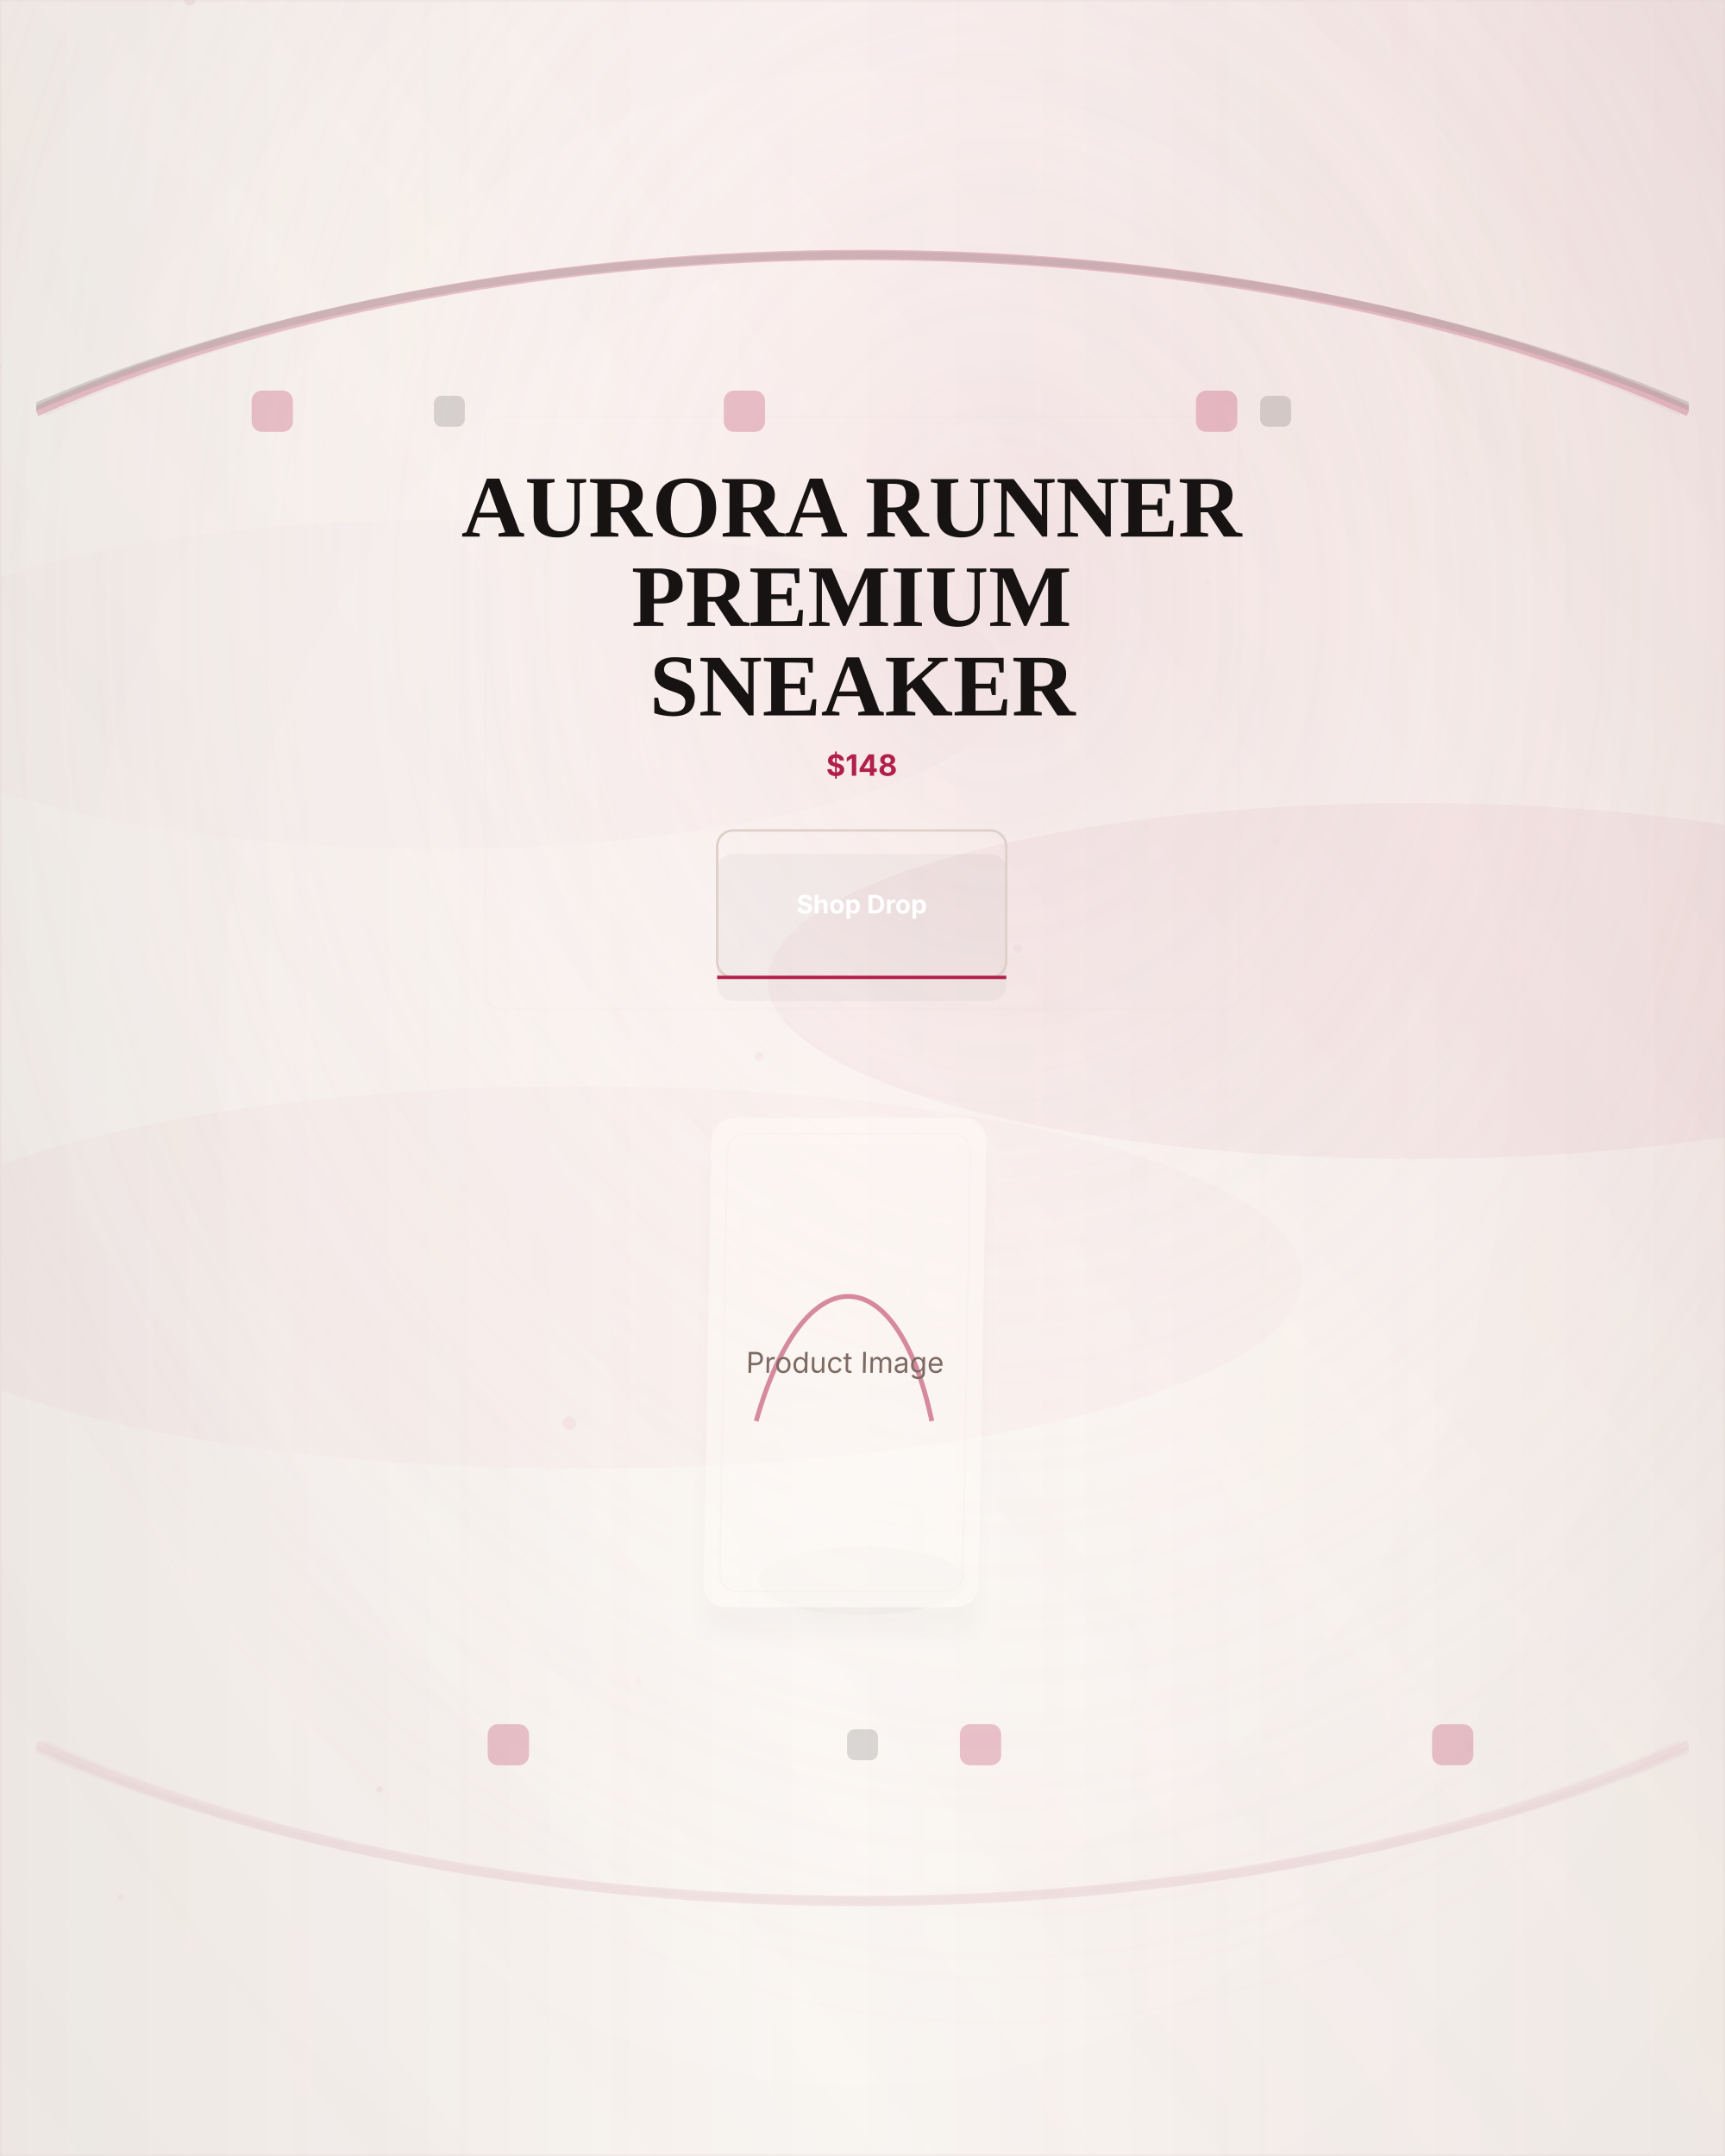
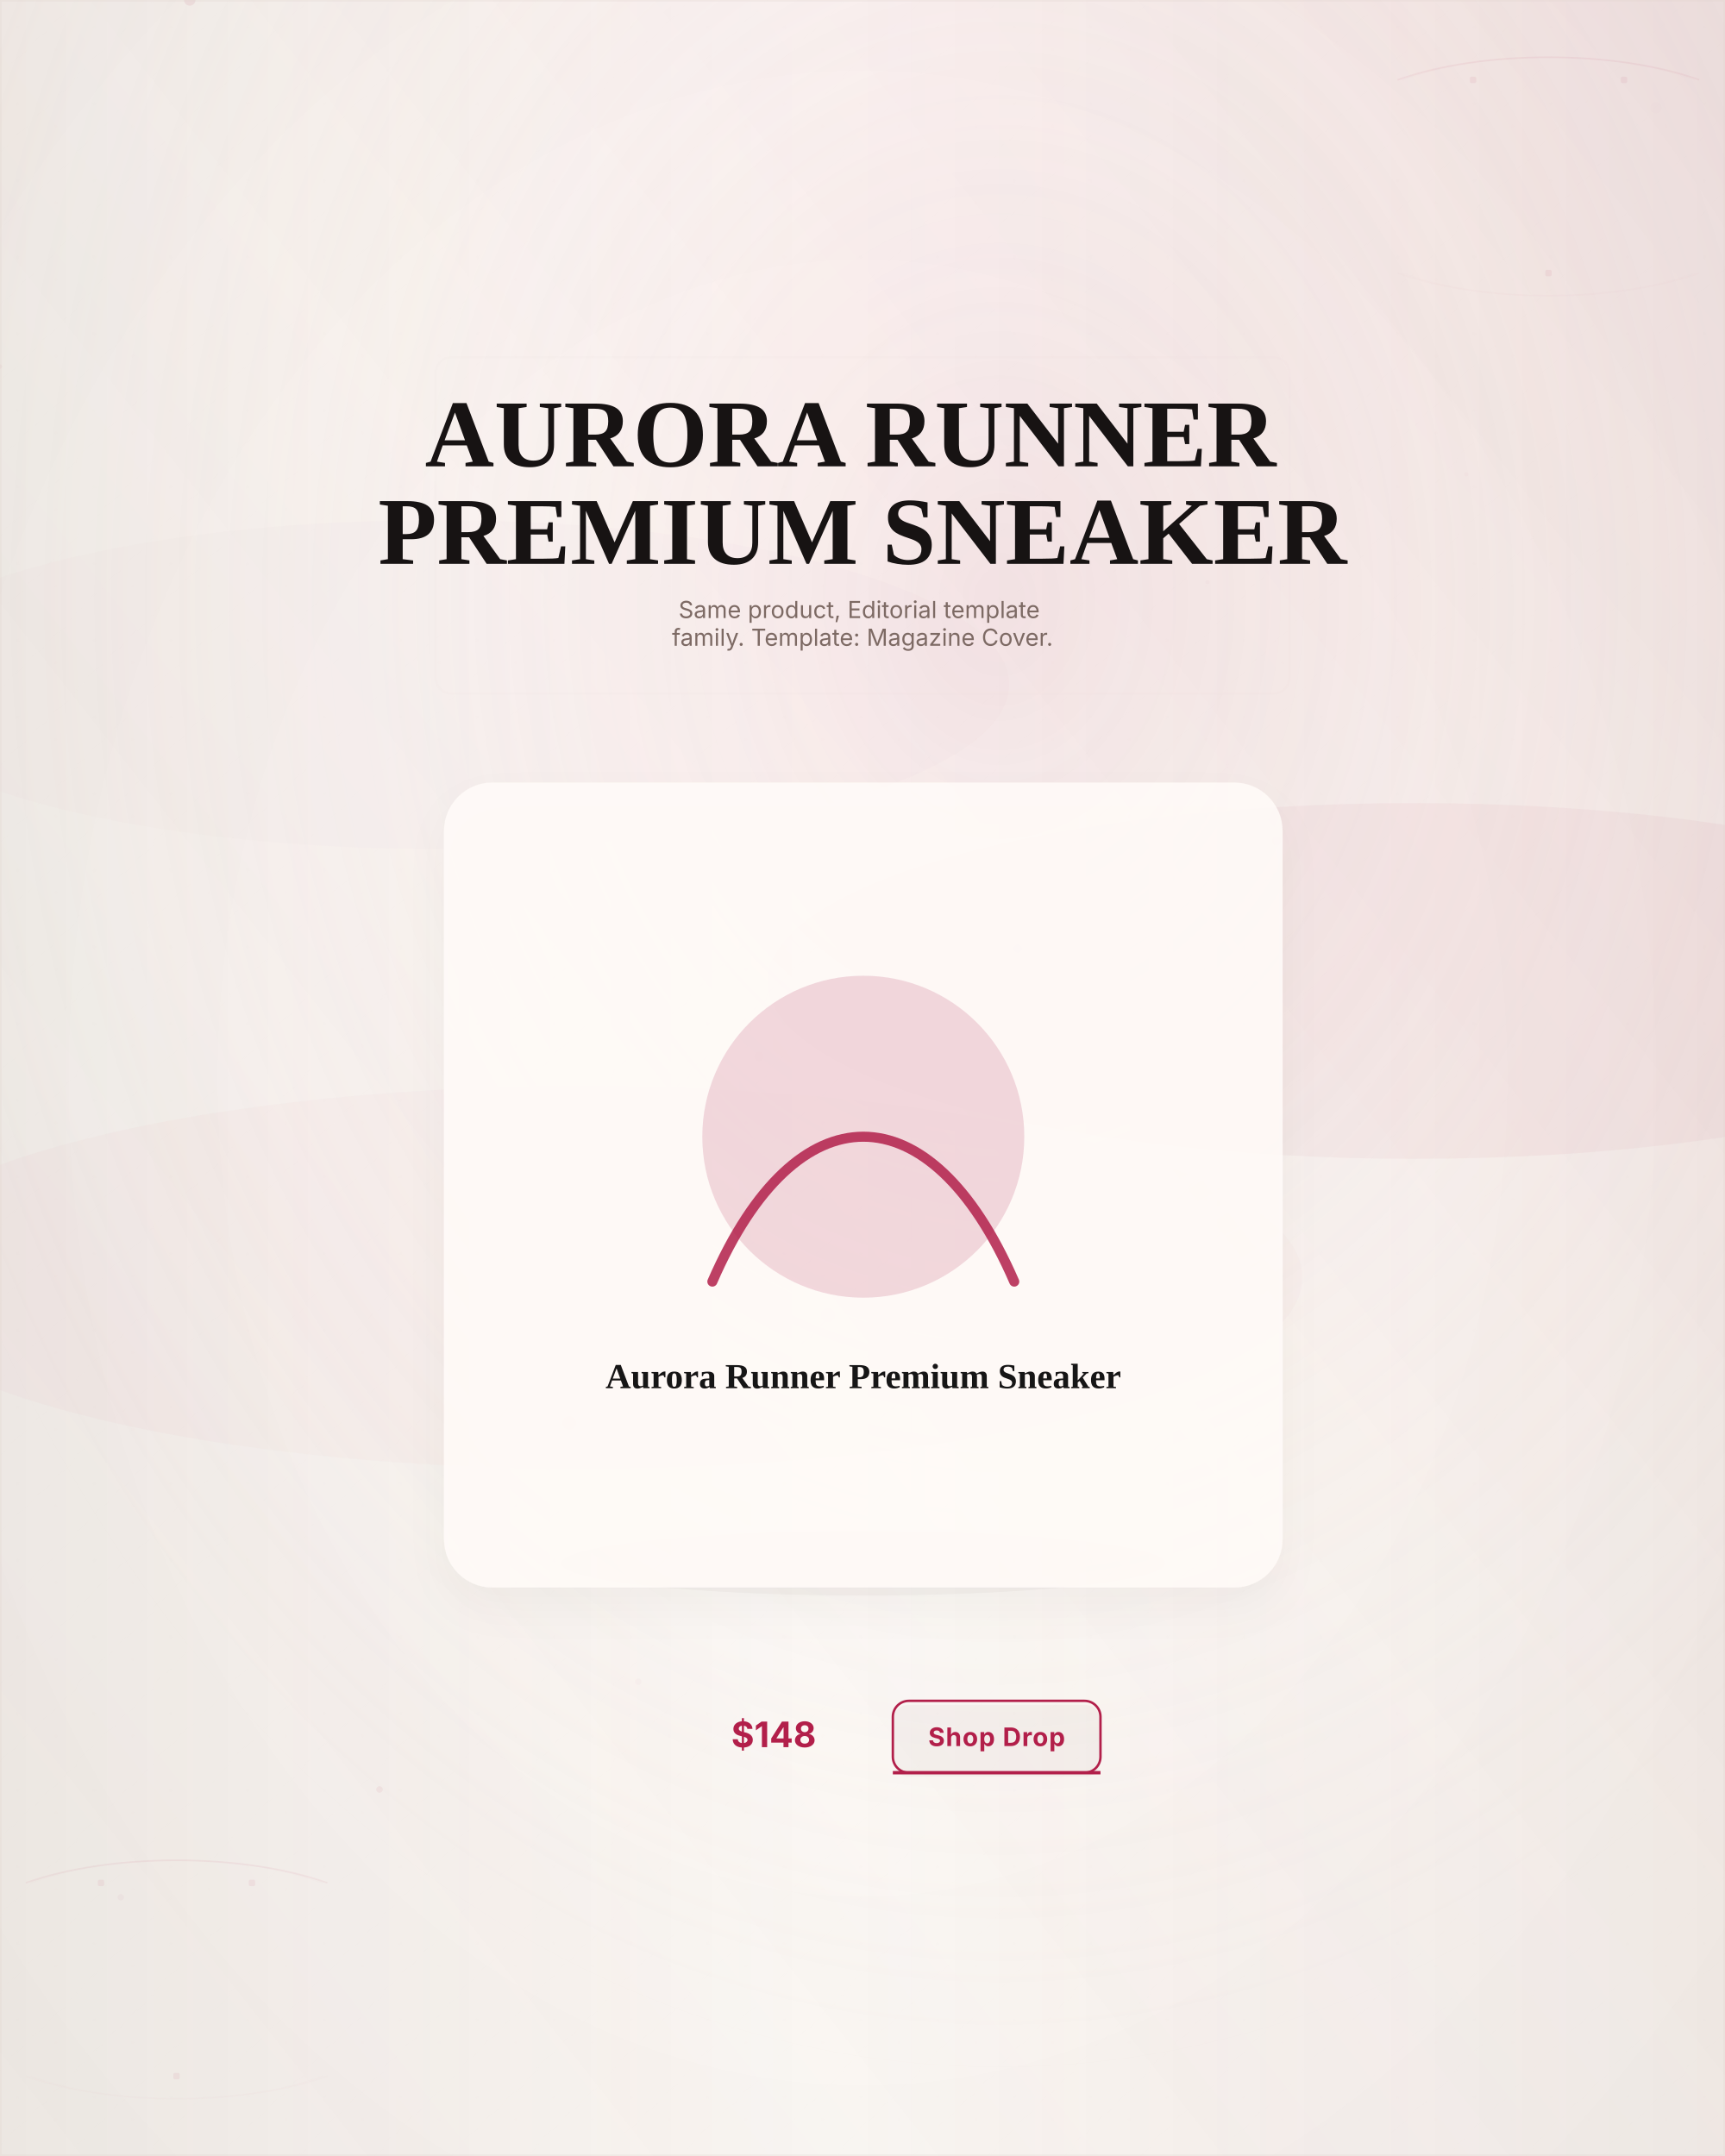
<svg xmlns="http://www.w3.org/2000/svg" width="1080" height="1350" viewBox="0 0 1080 1350" role="img">
  <defs>
    <linearGradient id="renderer2-bg-1" x1="0%" y1="50%" x2="100%" y2="50%">
      <stop offset="0%" stop-color="#F2ECE8" stop-opacity="1" />
      <stop offset="48%" stop-color="#FFFBF8" stop-opacity="0.92" />
      <stop offset="100%" stop-color="#F2ECE8" stop-opacity="1" />
    </linearGradient>
    <linearGradient id="renderer2-depth-2" x1="0%" y1="100%" x2="100%" y2="0%">
      <stop offset="0%" stop-color="#17131324" stop-opacity="0.22" />
      <stop offset="52%" stop-color="#D7A0AE" stop-opacity="0.08" />
      <stop offset="100%" stop-color="#B21F4A" stop-opacity="0.16" />
    </linearGradient>
    <radialGradient id="renderer2-light-3" cx="58%" cy="28%" r="68%">
      <stop offset="0%" stop-color="#D7A0AE" stop-opacity="0.34" />
      <stop offset="56%" stop-color="#FFFBF8" stop-opacity="0.12" />
      <stop offset="100%" stop-color="#F2ECE8" stop-opacity="0" />
    </radialGradient>
    <radialGradient id="renderer2-vignette-4" cx="50%" cy="50%" r="74%">
      <stop offset="45%" stop-color="#000000" stop-opacity="0" />
      <stop offset="100%" stop-color="#17131324" stop-opacity="0.13" />
    </radialGradient>
    <pattern id="renderer2-texture-5" width="48" height="48" patternUnits="userSpaceOnUse">
      <path d="M0 47 L48 1 M-12 12 L12 -12 M36 60 L60 36" stroke="#DECFC8" stroke-width="1" opacity="0.05" />
      <circle cx="11" cy="17" r="1.2" fill="#D7A0AE" opacity="0.04" />
      <circle cx="35" cy="31" r="0.9" fill="#B21F4A" opacity="0.03" />
    </pattern>
    <mask id="renderer2-decoration-mask-6" maskUnits="userSpaceOnUse">
-       <rect x="22.68" y="22.68" width="1034.64" height="1304.64" fill="#ffffff" />
-       <rect x="442.5" y="687.58" width="195" height="335" rx="8" fill="#000000" />
-       <rect x="316" y="273" width="448" height="186.96" rx="8" fill="#000000" />
-       <rect x="441" y="438.6" width="197" height="57" rx="8" fill="#000000" />
-       <rect x="441" y="512" width="197" height="108" rx="8" fill="#000000" />
+       <rect x="16" y="16" width="1048" height="1318" fill="#ffffff" />
+       <rect x="218" y="431" width="644" height="622" rx="32" fill="#000000" />
+       <rect x="260" y="211" width="560" height="174" rx="24" fill="#000000" />
+       <rect x="260" y="349" width="560" height="98" rx="24" fill="#000000" />
+       <rect x="335" y="1039" width="200" height="96" rx="24" fill="#000000" />
+       <rect x="503" y="1039" width="242" height="96" rx="24" fill="#000000" />
    </mask>
    <clipPath id="renderer2-product-clip-7">
-       <rect x="454.08" y="701.96" width="171.84" height="306.24" rx="9.45" />
+       <rect x="278" y="490" width="525" height="504" rx="20.16" />
    </clipPath>
-     <filter id="renderer2-product-shadow-8" x="-55%" y="-55%" width="210%" height="220%">
-       <feDropShadow dx="0" dy="19" stdDeviation="5.71" flood-color="#17131324" flood-opacity="0.27" />
+     <filter id="renderer2-product-shadow-8" x="-30%" y="-30%" width="160%" height="160%">
+       <feDropShadow dx="0" dy="12.6" stdDeviation="13.13" flood-color="#17131324" flood-opacity="0.25" />
    </filter>
-     <filter id="renderer2-product-glow-9" x="-70%" y="-70%" width="240%" height="240%">
-       <feGaussianBlur stdDeviation="8" result="blur" />
-       <feColorMatrix in="blur" type="matrix" values="0 0 0 0 0.698 0 0 0 0 0.122 0 0 0 0 0.29 0 0 0 0.49 0" />
+     <filter id="renderer2-product-glow-9" x="-40%" y="-40%" width="180%" height="180%">
+       <feGaussianBlur stdDeviation="15.75" result="blur" />
+       <feColorMatrix in="blur" type="matrix" values="0 0 0 0 0.698 0 0 0 0 0.122 0 0 0 0 0.29 0 0 0 0.28 0" />
    </filter>
    <linearGradient id="renderer2-product-reflection-10" x1="0%" y1="0%" x2="0%" y2="100%">
-       <stop offset="0%" stop-color="#FFFFFF" stop-opacity="0.24" />
-       <stop offset="100%" stop-color="#FFFFFF" stop-opacity="0" />
+       <stop offset="0%" stop-color="#B21F4A" stop-opacity="0.18" />
+       <stop offset="100%" stop-color="#F2ECE8" stop-opacity="0" />
    </linearGradient>
  </defs>
-   <g data-background="fashion">
-     <rect x="0" y="0" width="1080" height="1350" fill="url(#renderer2-bg-1)" />
-     <rect x="0" y="0" width="1080" height="1350" fill="url(#renderer2-depth-2)" opacity="0.52" />
-     <ellipse cx="272.7" cy="428.63" rx="359.1" ry="102.94" fill="#D7A0AE" opacity="0.04" />
-     <ellipse cx="885.6" cy="614.25" rx="405" ry="111.38" fill="#B21F4A" opacity="0.05" />
-     <ellipse cx="364.5" cy="799.88" rx="450.9" ry="119.81" fill="#D7A0AE" opacity="0.06" />
-     <rect x="0" y="0" width="1080" height="1350" fill="url(#renderer2-light-3)" opacity="0.62" />
-     <rect x="0" y="0" width="1080" height="1350" fill="url(#renderer2-texture-5)" opacity="0.18" />
-     <g data-background-particles="runway lookbook">
-       <circle cx="0" cy="229.5" r="1.3" fill="#B21F4A" opacity="0.05" />
-       <circle cx="399.6" cy="1053" r="2.05" fill="#D7A0AE" opacity="0.06" />
-       <circle cx="799.2" cy="526.5" r="2.8" fill="#D7A0AE" opacity="0.07" />
-       <circle cx="118.8" cy="0" r="3.55" fill="#B21F4A" opacity="0.09" />
-       <circle cx="518.4" cy="823.5" r="4.3" fill="#D7A0AE" opacity="0.05" />
-       <circle cx="918" cy="297" r="1.3" fill="#D7A0AE" opacity="0.06" />
-       <circle cx="237.6" cy="1120.5" r="2.05" fill="#B21F4A" opacity="0.07" />
-       <circle cx="637.2" cy="594" r="2.8" fill="#D7A0AE" opacity="0.09" />
-       <circle cx="1036.8" cy="67.5" r="3.55" fill="#D7A0AE" opacity="0.05" />
-       <circle cx="356.4" cy="891" r="4.3" fill="#B21F4A" opacity="0.06" />
-       <circle cx="756" cy="364.5" r="1.3" fill="#D7A0AE" opacity="0.07" />
-       <circle cx="75.6" cy="1188" r="2.05" fill="#D7A0AE" opacity="0.09" />
-       <circle cx="475.2" cy="661.5" r="2.8" fill="#B21F4A" opacity="0.05" />
-     </g>
-     <rect x="0" y="0" width="1080" height="1350" fill="#FFFBF8" opacity="0.08" />
-     <rect x="0" y="0" width="1080" height="1350" fill="url(#renderer2-vignette-4)" />
-     <rect x="0" y="0" width="1080" height="1350" fill="none" stroke="#DECFC8" stroke-width="2" opacity="0.24" />
-   </g>
-   <g opacity="0.34" data-decoration="fashion" data-layering="stacked" mask="url(#renderer2-decoration-mask-6)">
-     <g data-decoration-region="0" data-placement="full-composition">
-       <path d="M 27.18 257.52 C 312.38 127.05, 767.62 127.05, 1052.82 257.52" stroke="#D7A0AE" stroke-width="6.46" fill="none" opacity="0.32" />
-       <path d="M 27.18 1092.48 C 312.38 1222.95, 767.62 1222.95, 1052.82 1092.48" stroke="#D7A0AE" stroke-width="6.46" fill="none" opacity="0.21" />
-       <rect x="157.57" y="244.6" width="25.82" height="25.82" rx="6.46" fill="#D7A0AE" opacity="0.32" />
-       <rect x="305.38" y="1079.57" width="25.82" height="25.82" rx="6.46" fill="#D7A0AE" opacity="0.32" />
-       <rect x="453.18" y="244.6" width="25.82" height="25.82" rx="6.46" fill="#D7A0AE" opacity="0.32" />
-       <rect x="600.99" y="1079.57" width="25.82" height="25.82" rx="6.46" fill="#D7A0AE" opacity="0.32" />
-       <rect x="748.8" y="244.6" width="25.82" height="25.82" rx="6.46" fill="#D7A0AE" opacity="0.32" />
-       <rect x="896.6" y="1079.57" width="25.82" height="25.82" rx="6.46" fill="#D7A0AE" opacity="0.32" />
-       <path d="M 22.68 257.52 C 312.38 127.05, 767.62 127.05, 1057.32 257.52" stroke="#B21F4A" stroke-width="6.46" fill="none" opacity="0.68" />
-       <path d="M 22.68 1092.48 C 312.38 1222.95, 767.62 1222.95, 1057.32 1092.48" stroke="#D7A0AE" stroke-width="6.46" fill="none" opacity="0.44" />
-       <rect x="157.57" y="244.6" width="25.82" height="25.82" rx="6.46" fill="#B21F4A" opacity="0.68" />
-       <rect x="305.38" y="1079.57" width="25.82" height="25.82" rx="6.46" fill="#B21F4A" opacity="0.68" />
-       <rect x="453.18" y="244.6" width="25.82" height="25.82" rx="6.46" fill="#B21F4A" opacity="0.68" />
-       <rect x="600.99" y="1079.57" width="25.82" height="25.82" rx="6.46" fill="#B21F4A" opacity="0.68" />
-       <rect x="748.8" y="244.6" width="25.82" height="25.82" rx="6.46" fill="#B21F4A" opacity="0.68" />
-       <rect x="896.6" y="1079.57" width="25.82" height="25.82" rx="6.46" fill="#B21F4A" opacity="0.68" />
-       <path d="M 15.68 257.52 C 312.38 127.05, 767.62 127.05, 1064.32 257.52" stroke="#171313" stroke-width="4.84" fill="none" opacity="0.42" />
-       <path d="M 15.68 1092.48 C 312.38 1222.95, 767.62 1222.95, 1064.32 1092.48" stroke="#D7A0AE" stroke-width="4.84" fill="none" opacity="0.27" />
-       <rect x="271.66" y="247.83" width="19.37" height="19.37" rx="4.84" fill="#171313" opacity="0.42" />
-       <rect x="530.32" y="1082.8" width="19.37" height="19.37" rx="4.84" fill="#171313" opacity="0.42" />
-       <rect x="788.98" y="247.83" width="19.37" height="19.37" rx="4.84" fill="#171313" opacity="0.42" />
+   <g data-editor-layer="true" data-layer-id="background" data-layer-type="background" data-layer-label="Background" data-layer-x="0" data-layer-y="0" data-layer-width="1080" data-layer-height="1350">
+     <g data-background="fashion">
+       <rect x="0" y="0" width="1080" height="1350" fill="url(#renderer2-bg-1)" />
+       <rect x="0" y="0" width="1080" height="1350" fill="url(#renderer2-depth-2)" opacity="0.52" />
+       <ellipse cx="272.7" cy="428.63" rx="359.1" ry="102.94" fill="#D7A0AE" opacity="0.04" />
+       <ellipse cx="885.6" cy="614.25" rx="405" ry="111.38" fill="#B21F4A" opacity="0.05" />
+       <ellipse cx="364.5" cy="799.88" rx="450.9" ry="119.81" fill="#D7A0AE" opacity="0.06" />
+       <rect x="0" y="0" width="1080" height="1350" fill="url(#renderer2-light-3)" opacity="0.62" />
+       <rect x="0" y="0" width="1080" height="1350" fill="url(#renderer2-texture-5)" opacity="0.18" />
+       <g data-background-particles="runway lookbook">
+         <circle cx="0" cy="229.5" r="1.3" fill="#B21F4A" opacity="0.05" />
+         <circle cx="399.6" cy="1053" r="2.05" fill="#D7A0AE" opacity="0.06" />
+         <circle cx="799.2" cy="526.5" r="2.8" fill="#D7A0AE" opacity="0.07" />
+         <circle cx="118.8" cy="0" r="3.55" fill="#B21F4A" opacity="0.09" />
+         <circle cx="518.4" cy="823.5" r="4.3" fill="#D7A0AE" opacity="0.05" />
+         <circle cx="918" cy="297" r="1.3" fill="#D7A0AE" opacity="0.06" />
+         <circle cx="237.6" cy="1120.5" r="2.05" fill="#B21F4A" opacity="0.07" />
+         <circle cx="637.2" cy="594" r="2.8" fill="#D7A0AE" opacity="0.09" />
+         <circle cx="1036.8" cy="67.5" r="3.55" fill="#D7A0AE" opacity="0.05" />
+         <circle cx="356.4" cy="891" r="4.3" fill="#B21F4A" opacity="0.06" />
+         <circle cx="756" cy="364.5" r="1.3" fill="#D7A0AE" opacity="0.07" />
+         <circle cx="75.6" cy="1188" r="2.05" fill="#D7A0AE" opacity="0.09" />
+         <circle cx="475.2" cy="661.5" r="2.8" fill="#B21F4A" opacity="0.05" />
+       </g>
+       <rect x="0" y="0" width="1080" height="1350" fill="#FFFBF8" opacity="0.08" />
+       <rect x="0" y="0" width="1080" height="1350" fill="url(#renderer2-vignette-4)" />
+       <rect x="0" y="0" width="1080" height="1350" fill="none" stroke="#DECFC8" stroke-width="2" opacity="0.24" />
    </g>
  </g>
-   <g data-product-position="center-focus">
-     <ellipse cx="540" cy="989.83" rx="65.3" ry="21.44" fill="#17131324" opacity="0.15" />
-     <g transform="translate(4 -2) rotate(0 540 855.08) skewX(-1)" filter="url(#renderer2-product-shadow-8)">
-       <rect x="463.93" y="711.8" width="152.15" height="286.55" rx="11.17" fill="none" stroke="#DECFC8" stroke-width="1.18" opacity="0.24" />
-       <rect x="454.08" y="701.96" width="171.84" height="306.24" rx="13.75" fill="#FFFBF8" opacity="0.52" />
-       <path d="M 485.01 891.83 C 512.51 787.71, 570.93 787.71, 594.99 891.83" stroke="#B21F4A" stroke-width="3" fill="none" opacity="0.5" />
-       <text x="540" y="855.08" text-anchor="middle" dominant-baseline="middle" font-family="Inter" font-size="18" fill="#7D6A64">Product Image</text>
+   <g data-editor-layer="true" data-layer-id="decorations" data-layer-type="decoration" data-layer-label="Decorations" data-layer-x="16" data-layer-y="16" data-layer-width="1048" data-layer-height="1318">
+     <g opacity="0.2" data-decoration="fashion" data-layering="stacked" mask="url(#renderer2-decoration-mask-6)">
+       <g data-decoration-region="0" data-placement="full-composition">
+         <path d="M 878 50.02 C 927.92 31.12, 1011.08 31.12, 1061 50.02" stroke="#D7A0AE" stroke-width="1" fill="none" opacity="0.16" />
+         <path d="M 878 170.98 C 927.92 189.88, 1011.08 189.88, 1061 170.98" stroke="#D7A0AE" stroke-width="1" fill="none" opacity="0.1" />
+         <rect x="920.25" y="48.02" width="4" height="4" rx="1" fill="#D7A0AE" opacity="0.16" />
+         <rect x="967.5" y="168.98" width="4" height="4" rx="1" fill="#D7A0AE" opacity="0.16" />
+         <rect x="1014.75" y="48.02" width="4" height="4" rx="1" fill="#D7A0AE" opacity="0.16" />
+         <path d="M 875 50.02 C 927.92 31.12, 1011.08 31.12, 1064 50.02" stroke="#B21F4A" stroke-width="1" fill="none" opacity="0.28" />
+         <path d="M 875 170.98 C 927.92 189.88, 1011.08 189.88, 1064 170.98" stroke="#D7A0AE" stroke-width="1" fill="none" opacity="0.18" />
+         <rect x="920.25" y="48.02" width="4" height="4" rx="1" fill="#B21F4A" opacity="0.28" />
+         <rect x="967.5" y="168.98" width="4" height="4" rx="1" fill="#B21F4A" opacity="0.28" />
+         <rect x="1014.75" y="48.02" width="4" height="4" rx="1" fill="#B21F4A" opacity="0.28" />
+       </g>
+       <g data-decoration-region="1" data-placement="full-composition">
+         <path d="M 19 1179.02 C 68.92 1160.12, 152.08 1160.12, 202 1179.02" stroke="#D7A0AE" stroke-width="1" fill="none" opacity="0.16" />
+         <path d="M 19 1299.98 C 68.92 1318.88, 152.08 1318.88, 202 1299.98" stroke="#D7A0AE" stroke-width="1" fill="none" opacity="0.1" />
+         <rect x="61.25" y="1177.02" width="4" height="4" rx="1" fill="#D7A0AE" opacity="0.16" />
+         <rect x="108.5" y="1297.98" width="4" height="4" rx="1" fill="#D7A0AE" opacity="0.16" />
+         <rect x="155.75" y="1177.02" width="4" height="4" rx="1" fill="#D7A0AE" opacity="0.16" />
+         <path d="M 16 1179.02 C 68.92 1160.12, 152.08 1160.12, 205 1179.02" stroke="#B21F4A" stroke-width="1" fill="none" opacity="0.28" />
+         <path d="M 16 1299.98 C 68.92 1318.88, 152.08 1318.88, 205 1299.98" stroke="#D7A0AE" stroke-width="1" fill="none" opacity="0.18" />
+         <rect x="61.25" y="1177.02" width="4" height="4" rx="1" fill="#B21F4A" opacity="0.28" />
+         <rect x="108.5" y="1297.98" width="4" height="4" rx="1" fill="#B21F4A" opacity="0.28" />
+         <rect x="155.75" y="1177.02" width="4" height="4" rx="1" fill="#B21F4A" opacity="0.28" />
+       </g>
+     </g>
+   </g>
+   <g data-editor-layer="true" data-layer-id="product_image" data-layer-type="product_image" data-layer-label="Product Image" data-layer-x="261" data-layer-y="474" data-layer-width="558" data-layer-height="536">
+     <g data-product-position="center-focus">
+       <ellipse cx="540.5" cy="978.88" rx="189" ry="20.16" fill="#17131324" opacity="0.21" />
+       <g filter="url(#renderer2-product-shadow-8)">
+         <rect x="278" y="490" width="525" height="504" rx="30.24" fill="#FFFBF8" opacity="0.88" />
+         <circle cx="540.5" cy="711.76" r="100.8" fill="#B21F4A" opacity="0.16" />
+         <path d="M 446 802.48 C 498.5 681.52, 582.5 681.52, 635 802.48" stroke="#B21F4A" stroke-width="6.3" stroke-linecap="round" fill="none" opacity="0.85" />
+         <text x="540.5" y="862.96" text-anchor="middle" dominant-baseline="middle" font-family="Bodoni 72" font-size="22.05" font-weight="600" fill="#171313">Aurora Runner Premium Sneaker</text>
+       </g>
    </g>
  </g>
  <g data-template-card="editorial-magazine-cover">
-     <rect x="304.14" y="261.14" width="471.72" height="370.72" rx="10" fill="transparent" opacity="0.28" stroke="#DECFC8" stroke-width="1.5" stroke-opacity="0.21" />
+     <rect x="272.72" y="223.72" width="534.56" height="210.56" rx="10" fill="transparent" opacity="0.28" stroke="#DECFC8" stroke-width="1.5" stroke-opacity="0.21" />
  </g>
-   <text x="540" y="336" text-anchor="middle" font-family="Bodoni 72" font-size="55" font-weight="700" fill="#171313" letter-spacing="0.1" paint-order="stroke" stroke="#171313" stroke-width="0">
-     <tspan x="540" dy="0">AURORA RUNNER</tspan>
-     <tspan x="540" dy="55.97">PREMIUM</tspan>
-     <tspan x="540" dy="55.97">SNEAKER</tspan>
-   </text>
-   <text x="539.5" y="485.76" text-anchor="middle" font-family="Inter" font-size="18.4" font-weight="700" fill="#B21F4A" letter-spacing="0.03">
-     <tspan x="539.5" dy="0">$148</tspan>
-   </text>
-   <g data-cta="Shop Drop">
-     <rect x="449" y="534.72" width="181" height="92" rx="10" fill="#17131324" opacity="0.25" />
-     <rect x="449" y="520" width="181" height="92" rx="10" fill="transparent" stroke="#DECFC8" stroke-width="1.5" opacity="1" />
-     <text x="539.5" y="566" text-anchor="middle" dominant-baseline="middle" font-family="Inter" font-size="16" font-weight="700" fill="#FFFFFF">Shop Drop</text>
-     <line x1="449" y1="612" x2="630" y2="612" stroke="#B21F4A" stroke-width="2.1" />
+   <g data-editor-layer="true" data-layer-id="headline" data-layer-type="headline" data-layer-label="Headline" data-layer-x="284" data-layer-y="235" data-layer-width="512" data-layer-height="126">
+     <text x="540" y="292" text-anchor="middle" font-family="Bodoni 72" font-size="60" font-weight="700" fill="#171313" letter-spacing="0.1" paint-order="stroke" stroke="#171313" stroke-width="0">
+       <tspan x="540" dy="0">AURORA RUNNER</tspan>
+       <tspan x="540" dy="61.06">PREMIUM SNEAKER</tspan>
+     </text>
+   </g>
+   <g data-editor-layer="true" data-layer-id="description" data-layer-type="description" data-layer-label="Description" data-layer-x="284" data-layer-y="373" data-layer-width="512" data-layer-height="50">
+     <text x="540" y="387" text-anchor="middle" font-family="Inter" font-size="14.72" font-weight="400" fill="#7D6A64">
+       <tspan x="540" dy="0">Same product, Editorial template</tspan>
+       <tspan x="540" dy="17.37">family. Template: Magazine Cover.</tspan>
+     </text>
+   </g>
+   <g data-editor-layer="true" data-layer-id="price" data-layer-type="price" data-layer-label="Price" data-layer-x="359" data-layer-y="1063" data-layer-width="152" data-layer-height="48">
+     <text x="511" y="1094" text-anchor="end" font-family="Inter" font-size="22" font-weight="700" fill="#B21F4A" letter-spacing="0.03">
+       <tspan x="511" dy="0">$148</tspan>
+     </text>
+   </g>
+   <g data-editor-layer="true" data-layer-id="cta" data-layer-type="cta" data-layer-label="CTA" data-layer-x="527" data-layer-y="1063" data-layer-width="194" data-layer-height="48">
+     <g data-cta="Shop Drop">
+       <rect x="559" y="1067.5" width="130" height="45" rx="10" fill="#17131324" opacity="0.21" />
+       <rect x="559" y="1065" width="130" height="45" rx="10" fill="transparent" stroke="#B21F4A" stroke-width="1.5" opacity="1" />
+       <text x="624" y="1087.5" text-anchor="middle" dominant-baseline="central" font-family="Inter" font-size="16" font-weight="700" fill="#B21F4A" letter-spacing="0.5">Shop Drop</text>
+       <line x1="559" y1="1110" x2="689" y2="1110" stroke="#B21F4A" stroke-width="2.1" />
+     </g>
  </g>
</svg>
